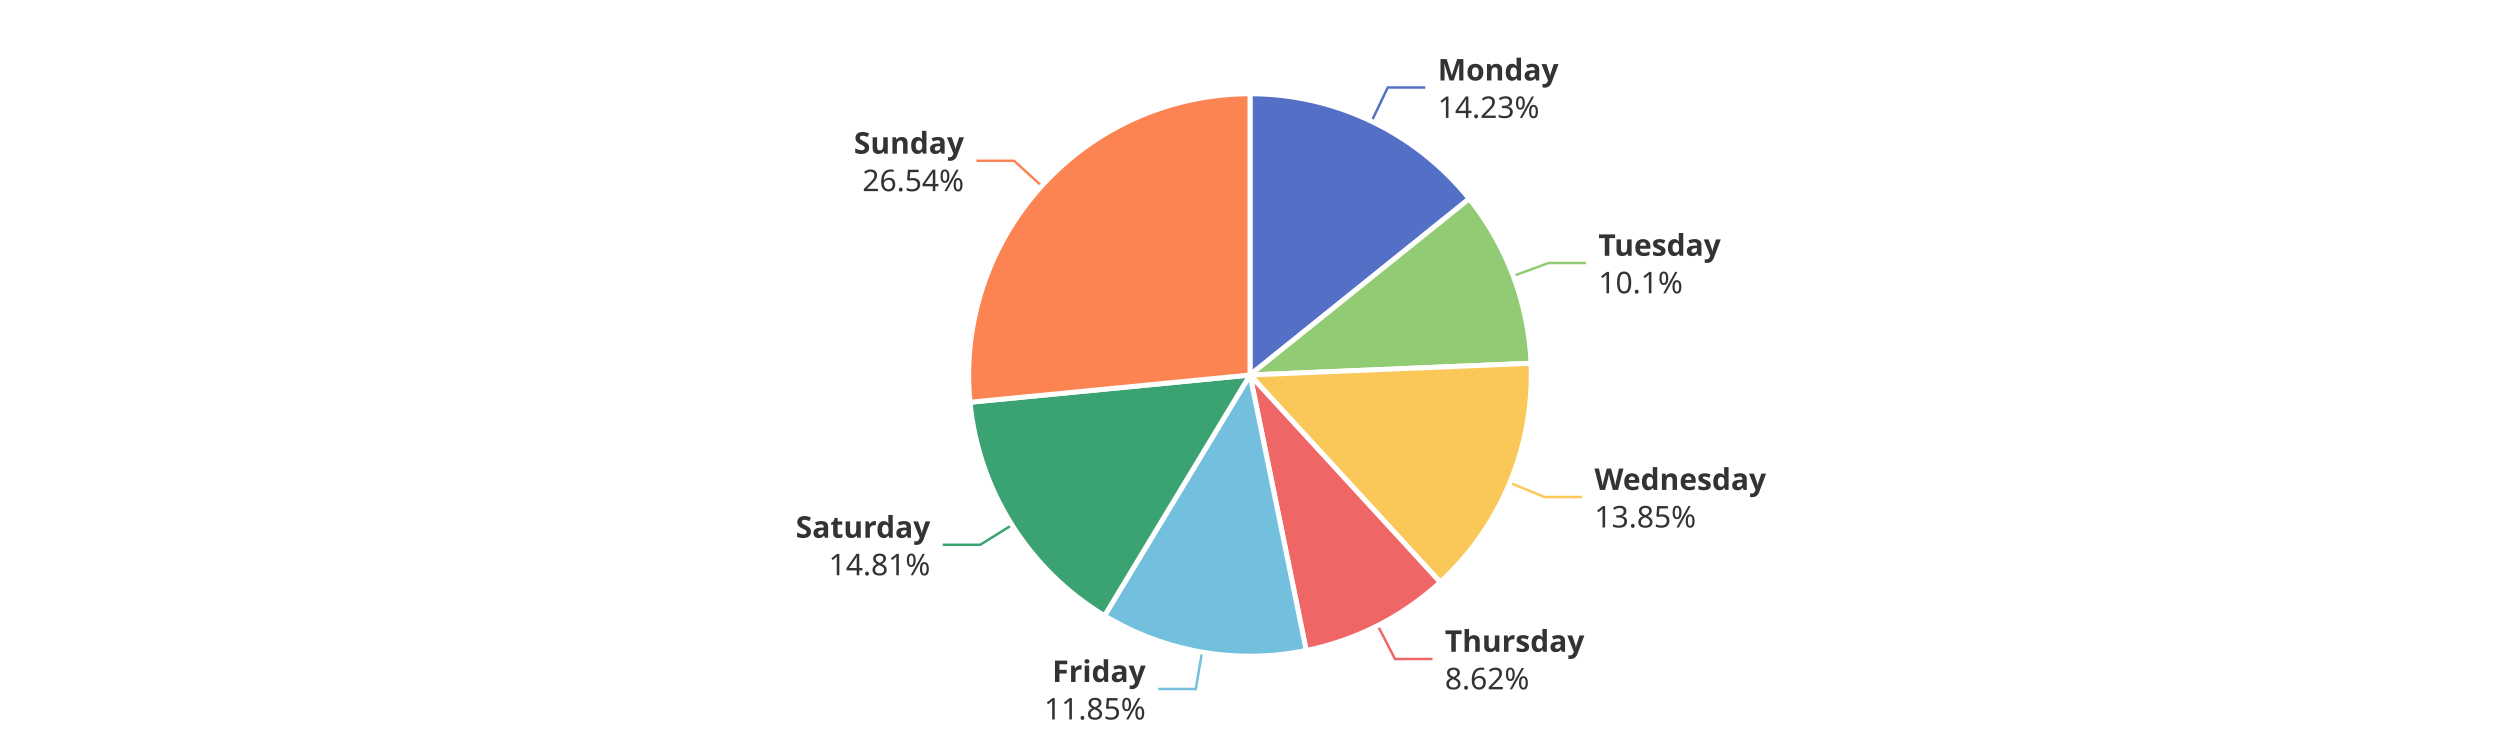
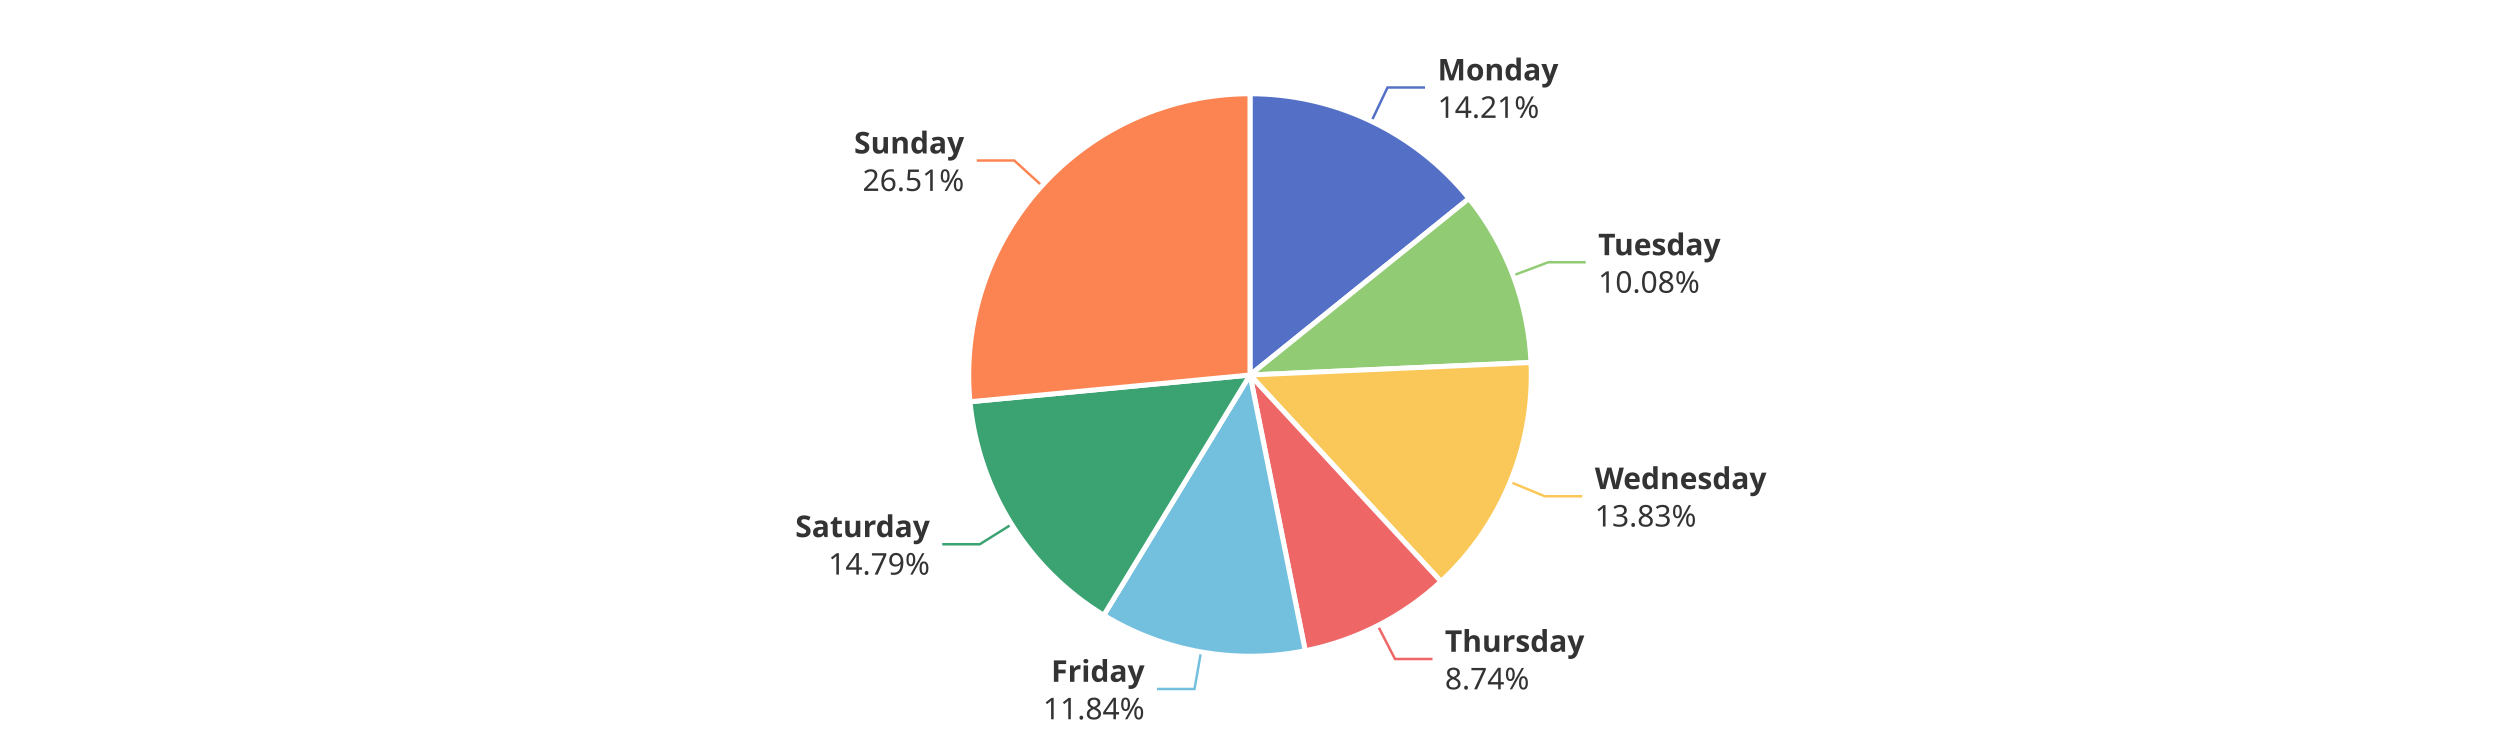
<svg xmlns="http://www.w3.org/2000/svg" width="1000" height="300" version="1.1" baseProfile="full" viewBox="0 0 1000 300">
  <rect width="1000" height="300" x="0" y="0" id="0" fill="#ffffff" />
-   <polyline points="548.6 48.6 555.1 35 570.1 35" fill="none" stroke="#5470c6" />
-   <polyline points="605.3 110.4 619.4 105.2 634.4 105.2" fill="none" stroke="#91cc75" />
-   <polyline points="603.9 193.1 617.8 198.8 632.8 198.8" fill="none" stroke="#fac858" />
+   <polyline points="548.6 48.5 555 35 570 35" fill="none" stroke="#5470c6" />
+   <polyline points="605.2 110.2 619.3 104.9 634.3 104.9" fill="none" stroke="#91cc75" />
+   <polyline points="604.1 192.8 617.9 198.5 632.9 198.5" fill="none" stroke="#fac858" />
  <polyline points="551.1 250.2 558 263.6 573 263.6" fill="none" stroke="#ee6666" />
-   <polyline points="480.8 260.9 478.3 275.6 463.3 275.6" fill="none" stroke="#73c0de" />
-   <polyline points="404.8 210 392.1 217.9 377.1 217.9" fill="none" stroke="#3ba272" />
-   <polyline points="416.7 74.4 405.6 64.3 390.6 64.3" fill="none" stroke="#fc8452" />
-   <path d="M500 37.5A112.5 112.5 0 0 1 587.7 79.5L500 150Z" fill="#5470c6" stroke="#fff" stroke-width="2" stroke-linejoin="round" />
-   <path d="M587.7 79.5A112.5 112.5 0 0 1 612.4 145.3L500 150Z" fill="#91cc75" stroke="#fff" stroke-width="2" stroke-linejoin="round" />
-   <path d="M612.4 145.3A112.5 112.5 0 0 1 576.1 232.9L500 150Z" fill="#fac858" stroke="#fff" stroke-width="2" stroke-linejoin="round" />
-   <path d="M576.1 232.9A112.5 112.5 0 0 1 522.5 260.2L500 150Z" fill="#ee6666" stroke="#fff" stroke-width="2" stroke-linejoin="round" />
-   <path d="M522.5 260.2A112.5 112.5 0 0 1 441.8 246.3L500 150Z" fill="#73c0de" stroke="#fff" stroke-width="2" stroke-linejoin="round" />
-   <path d="M441.8 246.3A112.5 112.5 0 0 1 388 160.9L500 150Z" fill="#3ba272" stroke="#fff" stroke-width="2" stroke-linejoin="round" />
-   <path d="M388 160.9A112.5 112.5 0 0 1 500 37.5L500 150Z" fill="#fc8452" stroke="#fff" stroke-width="2" stroke-linejoin="round" />
-   <path d="M0 -15l42.8 0l0 30l-42.8 0Z" transform="translate(575.119 35.0298)" fill="none" />
-   <text dominant-baseline="central" text-anchor="start" style="font-size:12px;font-family:sans-serif;font-weight:bold;" y="-7.5" transform="translate(575.119 35.0298)" fill="#333" stroke="rgb(255,255,255)" stroke-width="2" paint-order="stroke" stroke-miterlimit="2">Monday</text>
-   <text dominant-baseline="central" text-anchor="start" style="font-size:12px;font-family:sans-serif;" y="7.5" transform="translate(575.119 35.0298)" fill="#333" stroke="rgb(255,255,255)" stroke-width="2" paint-order="stroke" stroke-miterlimit="2">14.23%</text>
-   <path d="M0 -15l46.2 0l0 30l-46.2 0Z" transform="translate(639.3539 105.1569)" fill="none" />
-   <text dominant-baseline="central" text-anchor="start" style="font-size:12px;font-family:sans-serif;font-weight:bold;" y="-7.5" transform="translate(639.3539 105.1569)" fill="#333" stroke="rgb(255,255,255)" stroke-width="2" paint-order="stroke" stroke-miterlimit="2">Tuesday</text>
-   <text dominant-baseline="central" text-anchor="start" style="font-size:12px;font-family:sans-serif;" y="7.5" transform="translate(639.3539 105.1569)" fill="#333" stroke="rgb(255,255,255)" stroke-width="2" paint-order="stroke" stroke-miterlimit="2">10.1%</text>
-   <path d="M0 -15l63.6 0l0 30l-63.6 0Z" transform="translate(637.7793 198.8291)" fill="none" />
-   <text dominant-baseline="central" text-anchor="start" style="font-size:12px;font-family:sans-serif;font-weight:bold;" y="-7.5" transform="translate(637.7793 198.8291)" fill="#333" stroke="rgb(255,255,255)" stroke-width="2" paint-order="stroke" stroke-miterlimit="2">Wednesday</text>
-   <text dominant-baseline="central" text-anchor="start" style="font-size:12px;font-family:sans-serif;" y="7.5" transform="translate(637.7793 198.8291)" fill="#333" stroke="rgb(255,255,255)" stroke-width="2" paint-order="stroke" stroke-miterlimit="2">13.85%</text>
+   <polyline points="480.4 260.8 477.8 275.6 462.8 275.6" fill="none" stroke="#73c0de" />
+   <polyline points="404.7 209.7 391.9 217.7 376.9 217.7" fill="none" stroke="#3ba272" />
+   <polyline points="416.8 74.3 405.7 64.2 390.7 64.2" fill="none" stroke="#fc8452" />
+   <path d="M500 37.5A112.5 112.5 0 0 1 587.6 79.4L500 150Z" fill="#5470c6" stroke="#fff" stroke-width="2" stroke-linejoin="round" />
+   <path d="M587.6 79.4A112.5 112.5 0 0 1 612.4 145L500 150Z" fill="#91cc75" stroke="#fff" stroke-width="2" stroke-linejoin="round" />
+   <path d="M612.4 145A112.5 112.5 0 0 1 576.4 232.6L500 150Z" fill="#fac858" stroke="#fff" stroke-width="2" stroke-linejoin="round" />
+   <path d="M576.4 232.6A112.5 112.5 0 0 1 522.1 260.3L500 150Z" fill="#ee6666" stroke="#fff" stroke-width="2" stroke-linejoin="round" />
+   <path d="M522.1 260.3A112.5 112.5 0 0 1 441.5 246.1L500 150Z" fill="#73c0de" stroke="#fff" stroke-width="2" stroke-linejoin="round" />
+   <path d="M441.5 246.1A112.5 112.5 0 0 1 388 160.7L500 150Z" fill="#3ba272" stroke="#fff" stroke-width="2" stroke-linejoin="round" />
+   <path d="M388 160.7A112.5 112.5 0 0 1 500 37.5L500 150Z" fill="#fc8452" stroke="#fff" stroke-width="2" stroke-linejoin="round" />
+   <path d="M0 -15l42.8 0l0 30l-42.8 0Z" transform="translate(575.0468 34.9952)" fill="none" />
+   <text dominant-baseline="central" text-anchor="start" style="font-size:12px;font-family:sans-serif;font-weight:bold;" y="-7.5" transform="translate(575.0468 34.9952)" fill="#333" stroke="rgb(255,255,255)" stroke-width="2" paint-order="stroke" stroke-miterlimit="2">Monday</text>
+   <text dominant-baseline="central" text-anchor="start" style="font-size:12px;font-family:sans-serif;" y="7.5" transform="translate(575.0468 34.9952)" fill="#333" stroke="rgb(255,255,255)" stroke-width="2" paint-order="stroke" stroke-miterlimit="2">14.21%</text>
+   <path d="M0 -15l46.2 0l0 30l-46.2 0Z" transform="translate(639.2691 104.932)" fill="none" />
+   <text dominant-baseline="central" text-anchor="start" style="font-size:12px;font-family:sans-serif;font-weight:bold;" y="-7.5" transform="translate(639.2691 104.932)" fill="#333" stroke="rgb(255,255,255)" stroke-width="2" paint-order="stroke" stroke-miterlimit="2">Tuesday</text>
+   <text dominant-baseline="central" text-anchor="start" style="font-size:12px;font-family:sans-serif;" y="7.5" transform="translate(639.2691 104.932)" fill="#333" stroke="rgb(255,255,255)" stroke-width="2" paint-order="stroke" stroke-miterlimit="2">10.08%</text>
+   <path d="M0 -15l63.6 0l0 30l-63.6 0Z" transform="translate(637.9321 198.4589)" fill="none" />
+   <text dominant-baseline="central" text-anchor="start" style="font-size:12px;font-family:sans-serif;font-weight:bold;" y="-7.5" transform="translate(637.9321 198.4589)" fill="#333" stroke="rgb(255,255,255)" stroke-width="2" paint-order="stroke" stroke-miterlimit="2">Wednesday</text>
+   <text dominant-baseline="central" text-anchor="start" style="font-size:12px;font-family:sans-serif;" y="7.5" transform="translate(637.9321 198.4589)" fill="#333" stroke="rgb(255,255,255)" stroke-width="2" paint-order="stroke" stroke-miterlimit="2">13.83%</text>
  <path d="M0 -15l50.2 0l0 30l-50.2 0Z" transform="translate(577.9552 263.5669)" fill="none" />
  <text dominant-baseline="central" text-anchor="start" style="font-size:12px;font-family:sans-serif;font-weight:bold;" y="-7.5" transform="translate(577.9552 263.5669)" fill="#333" stroke="rgb(255,255,255)" stroke-width="2" paint-order="stroke" stroke-miterlimit="2">Thursday</text>
-   <text dominant-baseline="central" text-anchor="start" style="font-size:12px;font-family:sans-serif;" y="7.5" transform="translate(577.9552 263.5669)" fill="#333" stroke="rgb(255,255,255)" stroke-width="2" paint-order="stroke" stroke-miterlimit="2">8.62%</text>
-   <path d="M-40.9 -15l40.9 0l0 30l-40.9 0Z" transform="translate(458.2764 275.6357)" fill="none" />
-   <text dominant-baseline="central" text-anchor="end" style="font-size:12px;font-family:sans-serif;font-weight:bold;" y="-7.5" transform="translate(458.2764 275.6357)" fill="#333" stroke="rgb(255,255,255)" stroke-width="2" paint-order="stroke" stroke-miterlimit="2">Friday</text>
-   <text dominant-baseline="central" text-anchor="end" style="font-size:12px;font-family:sans-serif;" y="7.5" transform="translate(458.2764 275.6357)" fill="#333" stroke="rgb(255,255,255)" stroke-width="2" paint-order="stroke" stroke-miterlimit="2">11.85%</text>
-   <path d="M-48.2 -15l48.2 0l0 30l-48.2 0Z" transform="translate(372.1127 217.9455)" fill="none" />
-   <text dominant-baseline="central" text-anchor="end" style="font-size:12px;font-family:sans-serif;font-weight:bold;" y="-7.5" transform="translate(372.1127 217.9455)" fill="#333" stroke="rgb(255,255,255)" stroke-width="2" paint-order="stroke" stroke-miterlimit="2">Saturday</text>
-   <text dominant-baseline="central" text-anchor="end" style="font-size:12px;font-family:sans-serif;" y="7.5" transform="translate(372.1127 217.9455)" fill="#333" stroke="rgb(255,255,255)" stroke-width="2" paint-order="stroke" stroke-miterlimit="2">14.81%</text>
-   <path d="M-40.9 -15l40.9 0l0 30l-40.9 0Z" transform="translate(385.5893 64.3095)" fill="none" />
-   <text dominant-baseline="central" text-anchor="end" style="font-size:12px;font-family:sans-serif;font-weight:bold;" y="-7.5" transform="translate(385.5893 64.3095)" fill="#333" stroke="rgb(255,255,255)" stroke-width="2" paint-order="stroke" stroke-miterlimit="2">Sunday</text>
-   <text dominant-baseline="central" text-anchor="end" style="font-size:12px;font-family:sans-serif;" y="7.5" transform="translate(385.5893 64.3095)" fill="#333" stroke="rgb(255,255,255)" stroke-width="2" paint-order="stroke" stroke-miterlimit="2">26.54%</text>
+   <text dominant-baseline="central" text-anchor="start" style="font-size:12px;font-family:sans-serif;" y="7.5" transform="translate(577.9552 263.5669)" fill="#333" stroke="rgb(255,255,255)" stroke-width="2" paint-order="stroke" stroke-miterlimit="2">8.74%</text>
+   <path d="M-40.9 -15l40.9 0l0 30l-40.9 0Z" transform="translate(457.8423 275.5599)" fill="none" />
+   <text dominant-baseline="central" text-anchor="end" style="font-size:12px;font-family:sans-serif;font-weight:bold;" y="-7.5" transform="translate(457.8423 275.5599)" fill="#333" stroke="rgb(255,255,255)" stroke-width="2" paint-order="stroke" stroke-miterlimit="2">Friday</text>
+   <text dominant-baseline="central" text-anchor="end" style="font-size:12px;font-family:sans-serif;" y="7.5" transform="translate(457.8423 275.5599)" fill="#333" stroke="rgb(255,255,255)" stroke-width="2" paint-order="stroke" stroke-miterlimit="2">11.84%</text>
+   <path d="M-48.2 -15l48.2 0l0 30l-48.2 0Z" transform="translate(371.9423 217.6741)" fill="none" />
+   <text dominant-baseline="central" text-anchor="end" style="font-size:12px;font-family:sans-serif;font-weight:bold;" y="-7.5" transform="translate(371.9423 217.6741)" fill="#333" stroke="rgb(255,255,255)" stroke-width="2" paint-order="stroke" stroke-miterlimit="2">Saturday</text>
+   <text dominant-baseline="central" text-anchor="end" style="font-size:12px;font-family:sans-serif;" y="7.5" transform="translate(371.9423 217.6741)" fill="#333" stroke="rgb(255,255,255)" stroke-width="2" paint-order="stroke" stroke-miterlimit="2">14.79%</text>
+   <path d="M-40.9 -15l40.9 0l0 30l-40.9 0Z" transform="translate(385.6701 64.2205)" fill="none" />
+   <text dominant-baseline="central" text-anchor="end" style="font-size:12px;font-family:sans-serif;font-weight:bold;" y="-7.5" transform="translate(385.6701 64.2205)" fill="#333" stroke="rgb(255,255,255)" stroke-width="2" paint-order="stroke" stroke-miterlimit="2">Sunday</text>
+   <text dominant-baseline="central" text-anchor="end" style="font-size:12px;font-family:sans-serif;" y="7.5" transform="translate(385.6701 64.2205)" fill="#333" stroke="rgb(255,255,255)" stroke-width="2" paint-order="stroke" stroke-miterlimit="2">26.51%</text>
</svg>
